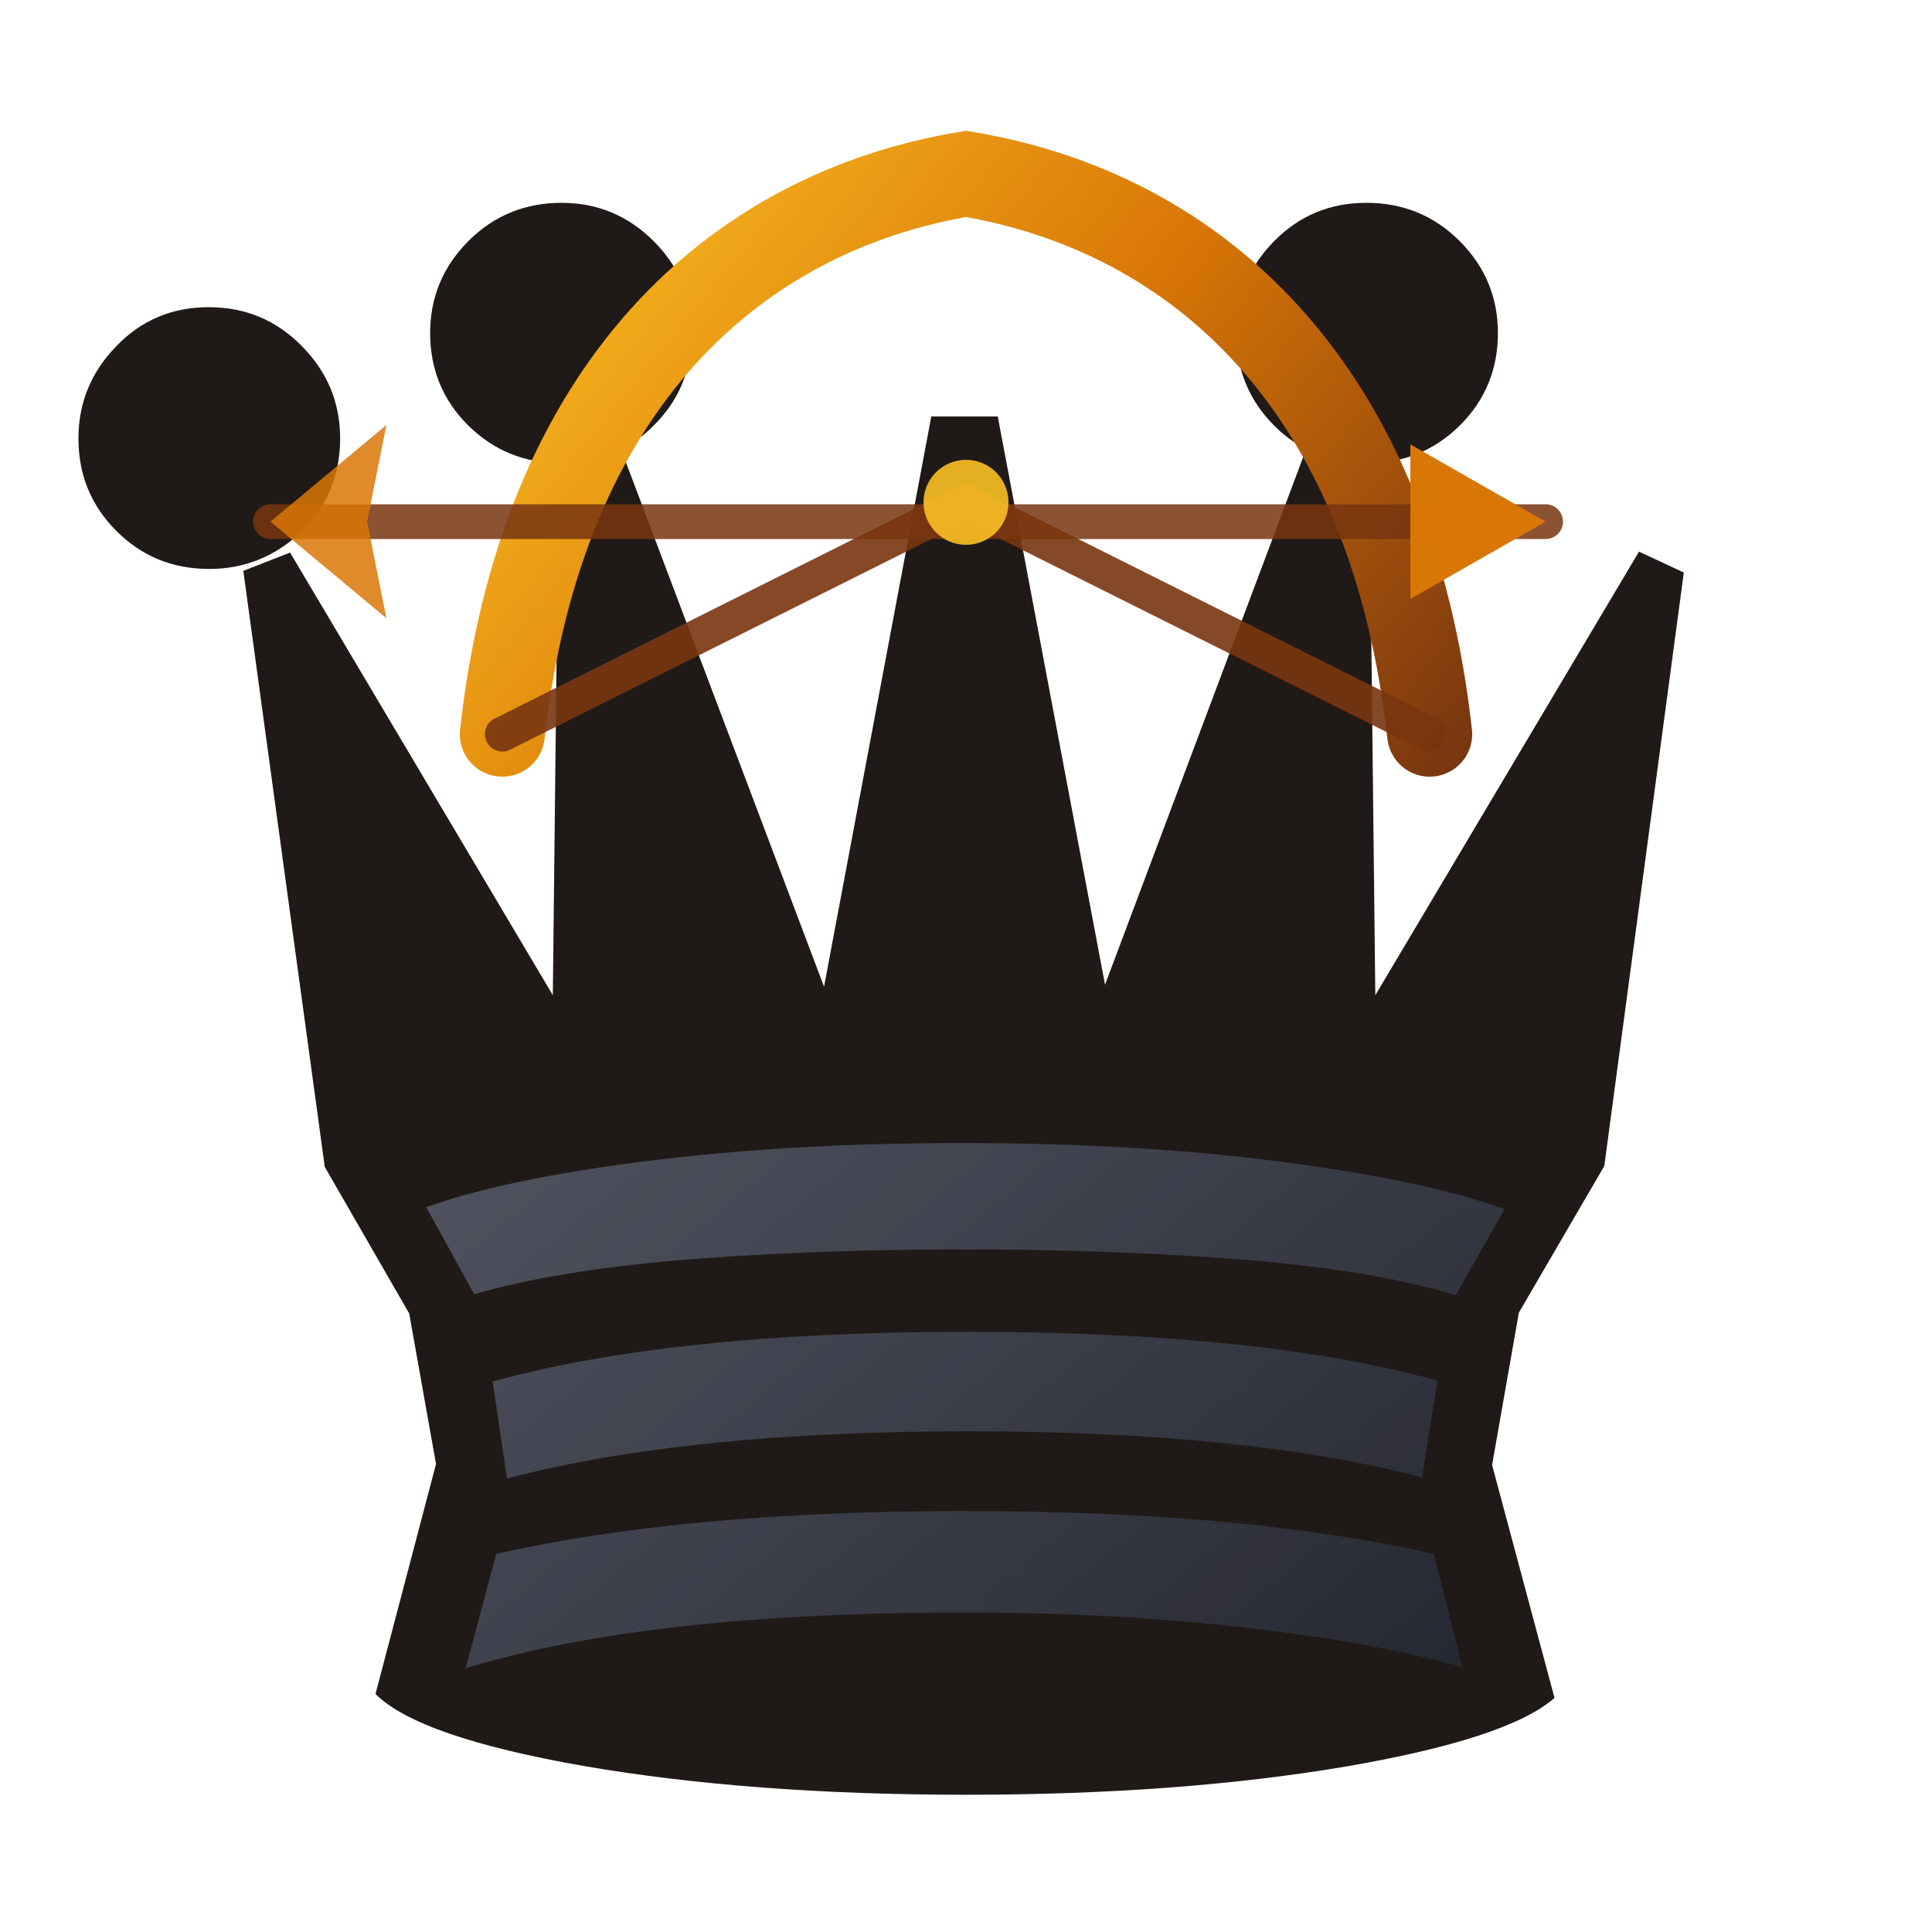
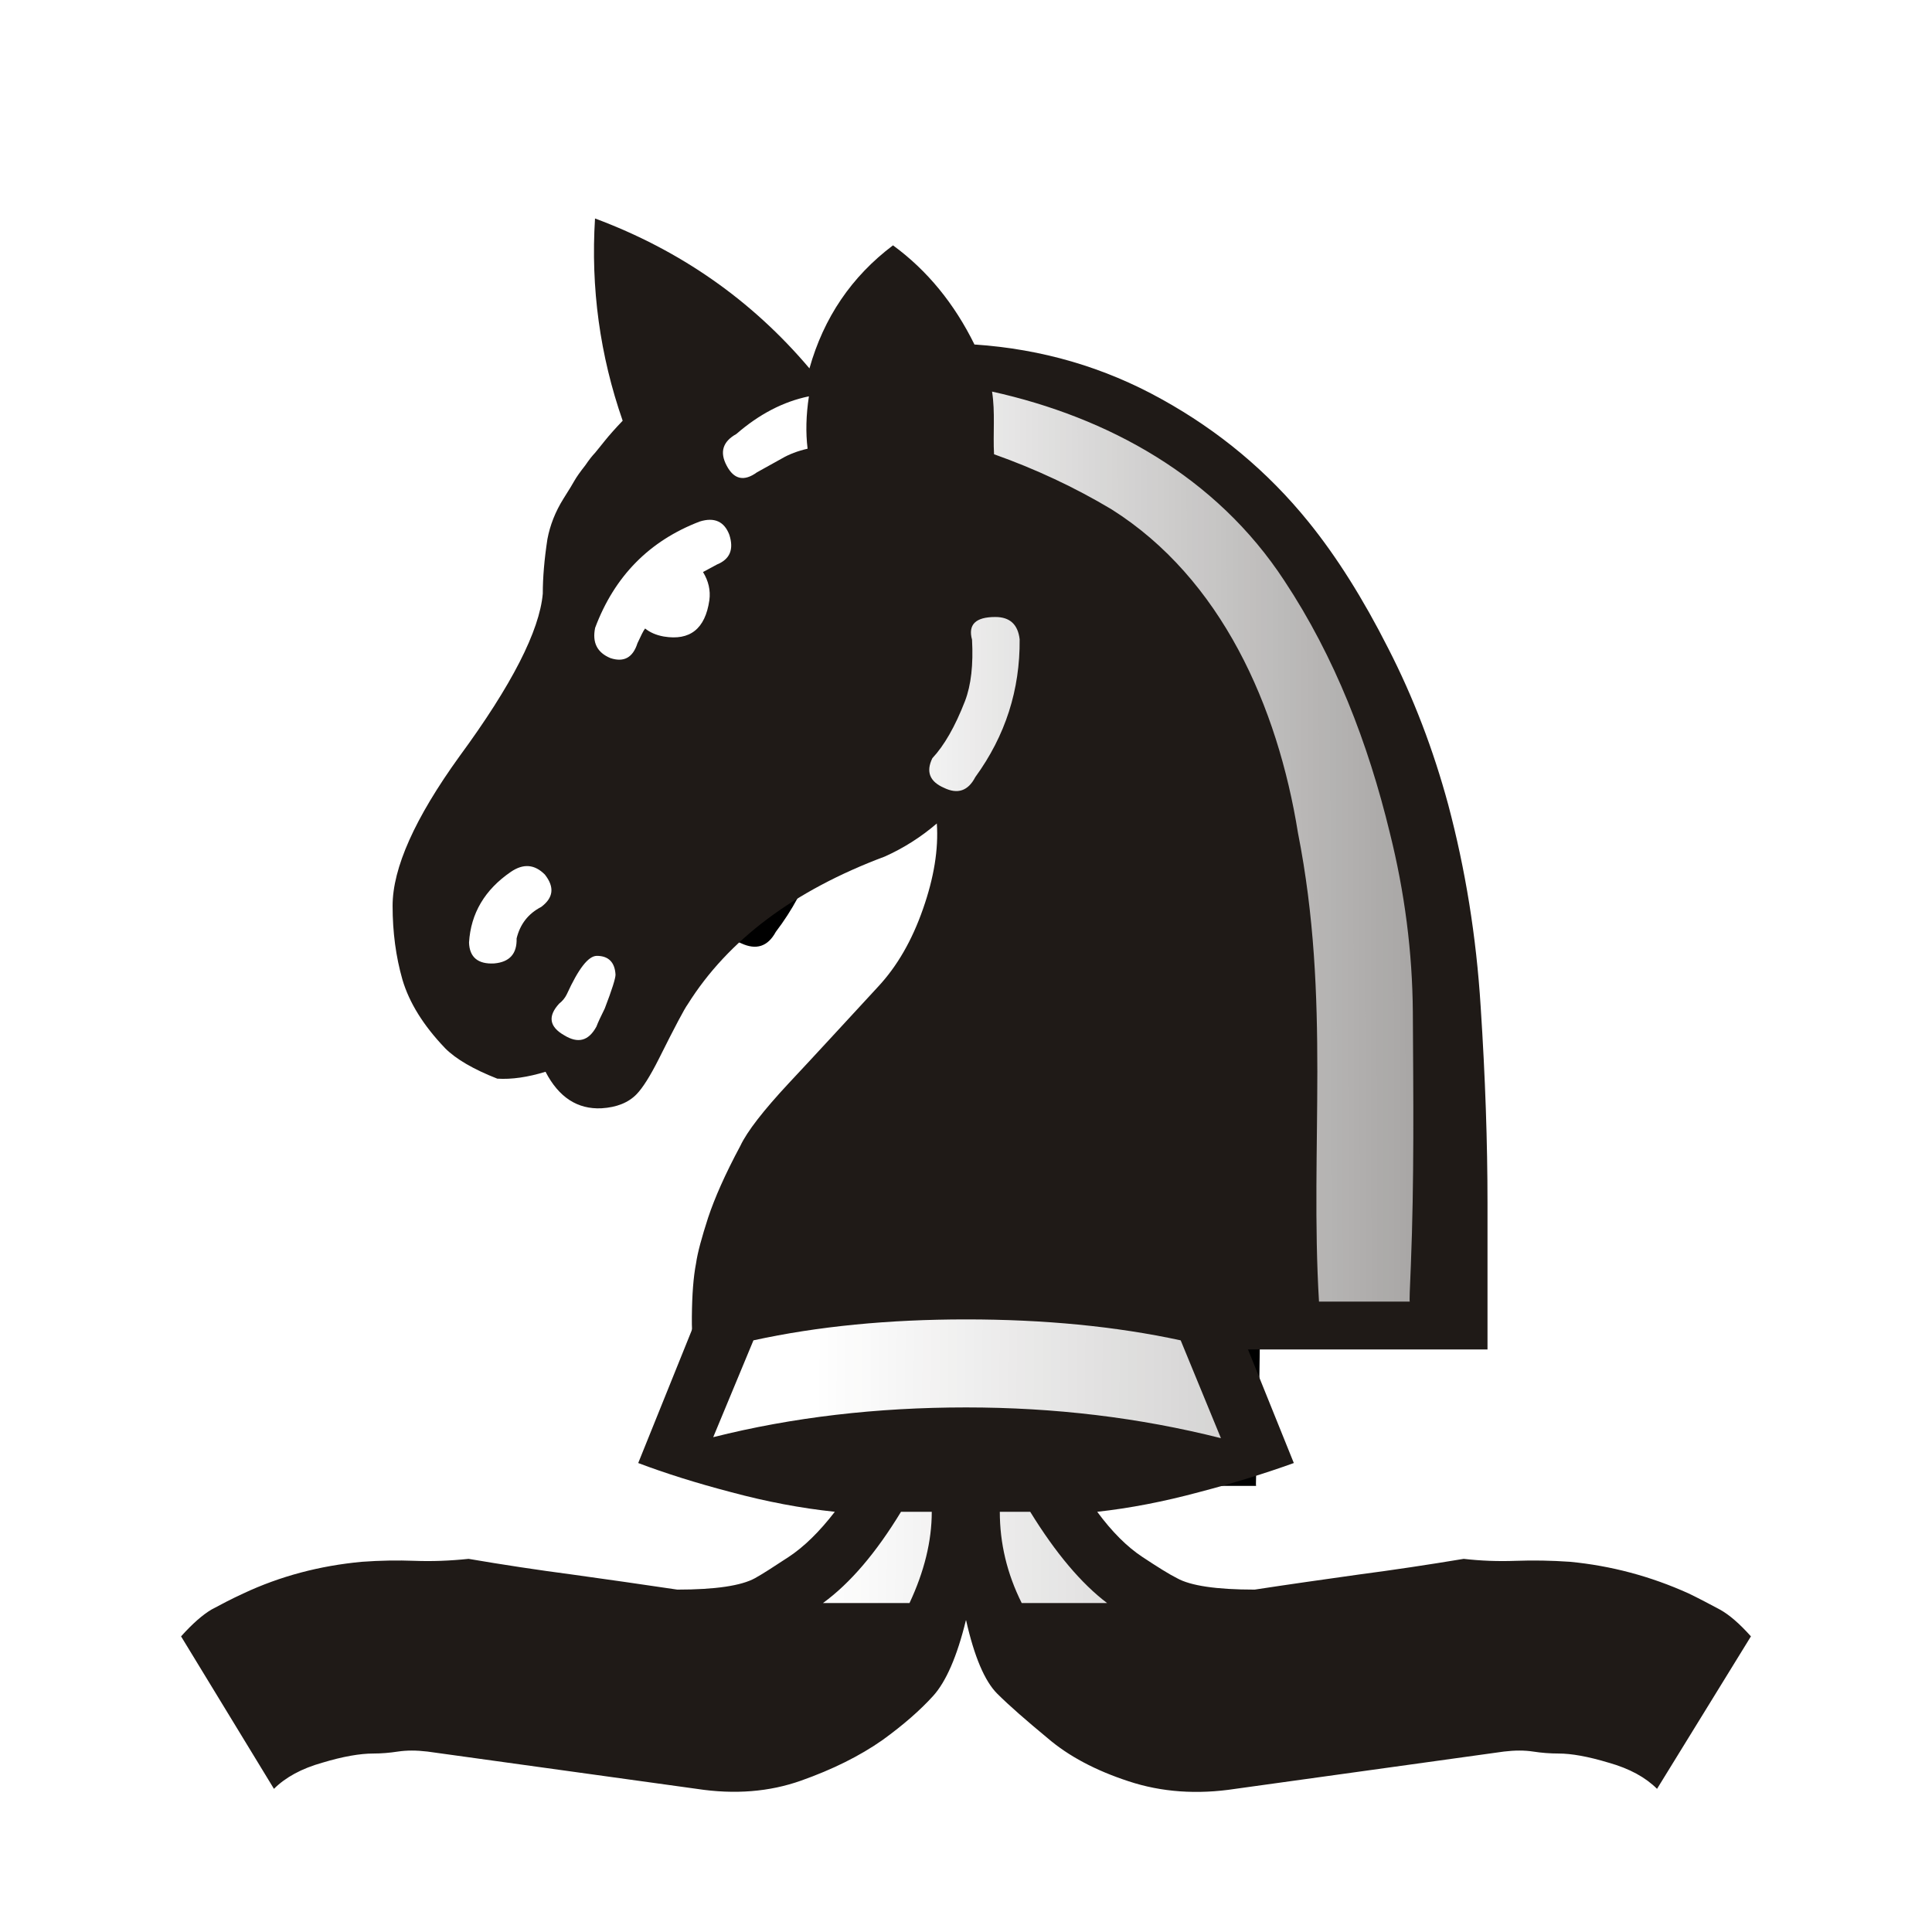
- <svg xmlns="http://www.w3.org/2000/svg" viewBox="0 0 50 50" width="50mm" height="50mm" clip-rule="evenodd" fill-rule="evenodd" image-rendering="optimizeQuality" shape-rendering="geometricPrecision">
-   <defs>
-     <linearGradient id="bA-body" gradientUnits="userSpaceOnUse" x1="10" y1="8" x2="42" y2="47">
-       <stop offset="0" stop-color="#484c5c" />
-       <stop offset="1" stop-color="#1c1e28" />
+ <svg xmlns="http://www.w3.org/2000/svg" id="svg4546" version="1.1" viewBox="0 0 50 50" clip-rule="evenodd" fill-rule="evenodd" image-rendering="optimizeQuality" shape-rendering="geometricPrecision" height="177.17" width="177.17">
+   <defs id="defs4540">
+     <linearGradient gradientUnits="userSpaceOnUse" y2="37.469" x2="77.67" y1="37.1" x1="21.09" id="0-90">
+       <stop id="stop5246" stop-color="#fff" />
+       <stop id="stop5248" stop-opacity="0" stop-color="#fff" offset="1" />
    </linearGradient>
-     <linearGradient id="bA-bow" gradientUnits="userSpaceOnUse" x1="14" y1="4" x2="36" y2="22">
-       <stop offset="0" stop-color="#fbbf24" />
-       <stop offset="0.5" stop-color="#d97706" />
-       <stop offset="1" stop-color="#78350f" />
+     <linearGradient gradientUnits="userSpaceOnUse" y2="37.469" x2="77.64" y1="37.592" x1="21.253" id="0-6" gradientTransform="matrix(0.8627342,0,0,0.8627342,1.424805,-2.509878)">
+       <stop id="stop5894" stop-color="#fff" />
+       <stop id="stop5896" stop-opacity="0" stop-color="#fff" offset="1" />
    </linearGradient>
-     <linearGradient id="bA-shimmer" gradientUnits="userSpaceOnUse" x1="10" y1="8" x2="42" y2="47">
-       <stop offset="0" stop-color="#fff" stop-opacity="0.18" />
-       <stop offset="1" stop-color="#fff" stop-opacity="0" />
-     </linearGradient>
+     <clipPath id="clipPath2016" clipPathUnits="userSpaceOnUse">
+       <rect y="33.686" x="3.602" height="15.042" width="44.068" id="rect2018" style="opacity:1;fill:#d40000;fill-opacity:1;stroke:#000000;stroke-width:0.198;stroke-linecap:square;stroke-linejoin:miter;stroke-miterlimit:4;stroke-dasharray:none;stroke-opacity:1;paint-order:normal" />
+     </clipPath>
  </defs>
-   <path d="M44.541 14.723c-.94 0-1.744-.33-2.404-.982-.66-.652-.991-1.448-.991-2.396 0-.923.33-1.719.99-2.388.66-.677 1.465-1.007 2.405-1.007.931 0 1.727.33 2.388 1.007.66.67.99 1.465.99 2.388 0 .948-.33 1.744-.99 2.396a3.28 3.28 0 0 1-2.388.982zm-4.31 29.219c-.812.71-2.633 1.304-5.46 1.786-2.828.474-6.088.72-9.771.72-3.75 0-7.053-.254-9.898-.745-2.844-.5-4.64-1.118-5.384-1.863l1.566-5.952-.694-3.895L8.405 30.2 6.297 14.774l1.21-.474 6.8 11.455.152-13.64 1.685-.296 5.182 13.716 2.776-14.757h1.72l2.776 14.706L33.73 11.82l1.71.296.153 13.64 6.824-11.48 1.16.541-2.058 15.359-2.21 3.793-.694 3.945zM14.535 11.989c-.948 0-1.752-.322-2.413-.974-.66-.652-.99-1.456-.99-2.396 0-.923.33-1.719.99-2.38s1.465-.99 2.413-.99c.923 0 1.719.33 2.38.99s.99 1.457.99 2.38c0 .94-.33 1.744-.99 2.396a3.266 3.266 0 0 1-2.38.974zm20.828 0c-.94 0-1.736-.322-2.387-.974-.652-.652-.982-1.456-.982-2.396 0-.923.33-1.719.982-2.38s1.447-.99 2.387-.99c.948 0 1.753.33 2.413.99s.99 1.457.99 2.38c0 .94-.33 1.744-.99 2.396-.66.652-1.465.974-2.413.974zM5.4 14.723c-.94 0-1.736-.33-2.388-.982-.652-.652-.982-1.448-.982-2.396 0-.923.33-1.719.982-2.388C3.664 8.28 4.46 7.95 5.4 7.95c.948 0 1.744.33 2.413 1.007.66.67.99 1.465.99 2.388 0 .948-.33 1.744-.99 2.396a3.323 3.323 0 0 1-2.413.982zm39.141 0c-.94 0-1.744-.33-2.404-.982-.66-.652-.991-1.448-.991-2.396 0-.923.33-1.719.99-2.388.66-.677 1.465-1.007 2.405-1.007.931 0 1.727.33 2.388 1.007.66.67.99 1.465.99 2.388 0 .948-.33 1.744-.99 2.396a3.28 3.28 0 0 1-2.388.982z" fill="#1f1a17" />
-   <path d="M37.2 35.73c-3.04-.84-7.095-1.262-12.15-1.262-5.096 0-9.194.431-12.301 1.286l.372 2.507c3.124-.813 7.095-1.22 11.93-1.22 4.809 0 8.729.398 11.752 1.194zm1.736-4.437c-1.372-.5-3.302-.906-5.791-1.228-2.49-.322-5.233-.483-8.247-.483-2.946 0-5.638.153-8.085.458-2.447.304-4.378.702-5.783 1.202l1.245 2.252c1.388-.406 3.191-.703 5.41-.89 2.21-.177 4.631-.27 7.264-.27s5.063.093 7.29.27c2.235.187 4.047.492 5.436.915zm-1.092 11.853l-.737-2.93c-3.226-.736-7.281-1.109-12.158-1.109-4.826 0-8.864.373-12.107 1.11l-.788 2.954c3.142-.956 7.443-1.44 12.92-1.44 2.625 0 5.072.136 7.316.399 2.252.262 4.106.601 5.554 1.016z" fill="url(#bA-body)" />
-   <path d="M37.2 35.73c-3.04-.84-7.095-1.262-12.15-1.262-5.096 0-9.194.431-12.301 1.286l.372 2.507c3.124-.813 7.095-1.22 11.93-1.22 4.809 0 8.729.398 11.752 1.194zm1.736-4.437c-1.372-.5-3.302-.906-5.791-1.228-2.49-.322-5.233-.483-8.247-.483-2.946 0-5.638.153-8.085.458-2.447.304-4.378.702-5.783 1.202l1.245 2.252c1.388-.406 3.191-.703 5.41-.89 2.21-.177 4.631-.27 7.264-.27s5.063.093 7.29.27c2.235.187 4.047.492 5.436.915zm-1.092 11.853l-.737-2.93c-3.226-.736-7.281-1.109-12.158-1.109-4.826 0-8.864.373-12.107 1.11l-.788 2.954c3.142-.956 7.443-1.44 12.92-1.44 2.625 0 5.072.136 7.316.399 2.252.262 4.106.601 5.554 1.016z" fill="url(#bA-shimmer)" />
-   <path d="M 13 19 C 14 10 19 5.5 25 4.5 C 31 5.5 36 10 37 19" fill="none" stroke="url(#bA-bow)" stroke-width="2.2" stroke-linecap="round" />
-   <path d="M 13 19 L 25 13 L 37 19" fill="none" stroke="#78350f" stroke-width="0.9" stroke-linecap="round" stroke-linejoin="round" opacity="0.9" />
-   <line x1="7" y1="13.5" x2="40" y2="13.5" stroke="#78350f" stroke-width="0.9" stroke-linecap="round" opacity="0.85" />
-   <polygon points="40,13.5 36.5,11.5 36.5,15.5" fill="#d97706" />
-   <path d="M7 13.5 L10 11 L9.5 13.5 L10 16 Z" fill="#d97706" opacity="0.85" />
-   <circle cx="25" cy="13" r="1.1" fill="#fbbf24" opacity="0.9" />
+   <g transform="matrix(0.8627342,0,0,0.8627342,-5.433077,-1.627545)" id="g5223">
+     <g transform="matrix(0.8590506,0,0,0.8590506,7.060582,8.066086)" id="g5227">
+       <path id="path4544" d="m 26.202,25.347 c 1.16,-1.524 1.727,-3.217 1.71,-5.08 -0.068,-0.55 -0.381,-0.821 -0.94,-0.821 -0.762,0 -1.058,0.279 -0.898,0.838 0.051,0.914 -0.034,1.668 -0.271,2.261 -0.381,0.94 -0.804,1.642 -1.261,2.108 -0.254,0.5 -0.102,0.864 0.449,1.092 0.525,0.245 0.931,0.119 1.211,-0.398 m 16.773,19.345 c -0.017,0 0,-0.449 0.042,-1.346 0.131,-3.107 0.095,-6.221 0.076,-9.33 -0.017,-2.21 -0.313,-4.411 -0.889,-6.613 -0.84,-3.31 -2.124,-6.485 -4.072,-9.296 -2.634,-3.845 -6.814,-6.03 -11.286,-6.976 0.126,0.766 0.033,1.54 0.076,2.311 1.6,0.542 3.116,1.219 4.538,2.032 4.241,2.554 6.414,7.275 7.197,11.93 1.272,6.154 0.453,11.557 0.813,17.289 h 3.505" style="fill-opacity:1" />
+     </g>
+   </g>
+   <g id="g2074">
+     <g id="g2055" transform="matrix(0.7769035,0,0,0.8133767,6.572664,4.364131)">
+       <path id="path5901" d="m 24.011,5.596 c 2.242,0.146 4.314,0.723 6.231,1.743 1.907,1.008 3.535,2.308 4.88,3.894 0.942,1.11 1.826,2.454 2.659,4.025 0.84,1.563 1.505,3.228 2.002,4.981 0.569,2.046 0.935,4.185 1.081,6.435 0.154,2.242 0.227,4.322 0.227,6.238 v 4.66 c 0,0 -1.11,0 -3.331,0 -2.213,0 -5.091,0 -8.636,0 H 14.77 c -0.131,0 -0.19,-0.35 -0.183,-1.045 0.007,-0.701 0.051,-1.264 0.139,-1.694 0.051,-0.343 0.19,-0.826 0.402,-1.454 0.219,-0.628 0.569,-1.388 1.074,-2.286 0.226,-0.46 0.767,-1.125 1.622,-2.002 0.862,-0.877 1.841,-1.899 2.958,-3.053 0.643,-0.657 1.14,-1.483 1.505,-2.484 0.365,-0.993 0.519,-1.899 0.46,-2.718 -0.526,0.431 -1.103,0.782 -1.734,1.052 -3.024,1.081 -5.22,2.651 -6.566,4.704 -0.103,0.131 -0.424,0.708 -0.965,1.743 -0.285,0.541 -0.533,0.913 -0.731,1.11 -0.27,0.27 -0.665,0.424 -1.176,0.453 C 10.779,29.933 10.157,29.554 9.712,28.736 9.113,28.911 8.58,28.984 8.105,28.955 7.309,28.656 6.731,28.334 6.371,27.99 5.64,27.26 5.173,26.537 4.946,25.806 4.727,25.075 4.618,24.294 4.618,23.454 c 0,-1.198 0.738,-2.783 2.228,-4.755 1.743,-2.265 2.666,-3.995 2.775,-5.176 0,-0.512 0.051,-1.089 0.154,-1.734 0.088,-0.446 0.263,-0.871 0.533,-1.285 0.19,-0.285 0.314,-0.482 0.373,-0.584 0.066,-0.11 0.183,-0.27 0.358,-0.482 0.124,-0.175 0.234,-0.307 0.322,-0.394 0.08,-0.095 0.19,-0.219 0.322,-0.38 0.154,-0.183 0.35,-0.394 0.599,-0.643 -0.759,-2.082 -1.066,-4.229 -0.921,-6.435 2.834,1.008 5.22,2.597 7.143,4.77 0.475,-1.614 1.403,-2.922 2.783,-3.915 1.14,0.796 2.046,1.856 2.718,3.163" style="fill:#1f1a17;stroke-width:0.863" />
+       <path id="path5903" d="m 14.959,12.835 c 0.314,-0.16 0.468,-0.241 0.468,-0.241 0.431,-0.168 0.563,-0.482 0.409,-0.942 -0.168,-0.424 -0.497,-0.569 -0.986,-0.424 -1.68,0.613 -2.842,1.743 -3.485,3.382 -0.102,0.468 0.066,0.789 0.512,0.965 0.445,0.139 0.745,-0.015 0.898,-0.475 0.117,-0.241 0.198,-0.402 0.255,-0.468 0.16,0.124 0.365,0.211 0.621,0.255 0.871,0.139 1.38,-0.241 1.519,-1.154 0.044,-0.314 -0.029,-0.613 -0.212,-0.898 m -3.55,14.463 c 0.051,-0.131 0.146,-0.322 0.278,-0.577 0.241,-0.599 0.358,-0.957 0.358,-1.074 -0.022,-0.394 -0.234,-0.599 -0.621,-0.599 -0.285,0 -0.613,0.409 -1.001,1.22 -0.059,0.117 -0.146,0.219 -0.255,0.299 -0.387,0.402 -0.329,0.738 0.168,1.008 0.46,0.27 0.811,0.183 1.074,-0.278 m 12.622,-7.94 c 1.001,-1.315 1.49,-2.775 1.475,-4.383 -0.059,-0.475 -0.329,-0.708 -0.811,-0.708 -0.657,0 -0.913,0.241 -0.775,0.723 0.044,0.789 -0.029,1.439 -0.234,1.951 -0.329,0.811 -0.694,1.417 -1.088,1.819 -0.219,0.431 -0.088,0.745 0.387,0.942 0.453,0.211 0.803,0.103 1.045,-0.343 M 18.442,8.91 c -0.066,-0.512 -0.051,-1.066 0.044,-1.665 -0.855,0.168 -1.658,0.569 -2.417,1.198 -0.453,0.241 -0.563,0.577 -0.322,1.008 0.241,0.438 0.577,0.512 1.008,0.212 0.299,-0.16 0.577,-0.307 0.826,-0.438 0.248,-0.139 0.533,-0.241 0.862,-0.314 m 20.059,27.136 c -0.015,0 0,-0.387 0.036,-1.161 0.113,-2.681 0.082,-5.367 0.066,-8.049 -0.015,-1.907 -0.27,-3.806 -0.767,-5.705 -0.725,-2.856 -1.832,-5.595 -3.513,-8.02 -2.272,-3.317 -5.879,-5.202 -9.737,-6.018 0.109,0.661 0.028,1.329 0.066,1.994 1.38,0.468 2.688,1.052 3.915,1.753 3.659,2.203 5.534,6.276 6.209,10.292 1.097,5.309 0.391,9.971 0.701,14.916 h 3.024 M 9.567,23.492 c 0.409,-0.292 0.453,-0.628 0.124,-1.03 -0.343,-0.329 -0.716,-0.358 -1.132,-0.088 -0.871,0.569 -1.336,1.322 -1.395,2.25 0.015,0.468 0.299,0.694 0.84,0.665 0.512,-0.044 0.76,-0.307 0.745,-0.796 0.116,-0.453 0.387,-0.789 0.818,-1.001" style="fill:url(#0-6);stroke-width:0.863" />
+     </g>
+     <g transform="translate(-0.00299985,-0.2259529)" id="g2014" clip-path="url(#clipPath2016)">
+       <path style="fill:#1f1a17" id="path1452" d="m 25,42.16 c -0.229,0.94 -0.517,1.592 -0.847,1.956 -0.33,0.364 -0.762,0.745 -1.312,1.143 -0.593,0.415 -1.295,0.762 -2.108,1.05 -0.813,0.288 -1.71,0.364 -2.701,0.212 l -6.968,-0.965 c -0.288,-0.034 -0.533,-0.034 -0.762,0 -0.22,0.034 -0.432,0.051 -0.635,0.051 -0.347,0 -0.787,0.076 -1.321,0.237 -0.542,0.152 -0.957,0.381 -1.253,0.677 L 4.689,42.575 c 0.296,-0.33 0.559,-0.559 0.787,-0.694 0.237,-0.127 0.508,-0.271 0.821,-0.415 0.957,-0.449 1.981,-0.72 3.073,-0.821 0.466,-0.034 0.923,-0.042 1.363,-0.025 0.449,0.017 0.914,0 1.397,-0.051 0.889,0.152 1.786,0.288 2.684,0.406 0.906,0.127 1.812,0.254 2.718,0.39 0.991,0 1.66,-0.102 2.01,-0.296 0.186,-0.102 0.474,-0.288 0.872,-0.55 0.398,-0.262 0.796,-0.652 1.194,-1.168 -0.881,-0.093 -1.77,-0.262 -2.684,-0.508 -0.906,-0.237 -1.71,-0.491 -2.404,-0.754 l 2.582,-6.401 c -1.295,-0.745 -2.193,-1.338 -2.709,-1.795 -0.508,-0.457 -0.914,-0.982 -1.211,-1.575 -0.432,-0.762 -0.711,-1.499 -0.83,-2.21 -0.127,-0.711 -0.178,-1.346 -0.161,-1.913 0.017,-0.991 0.245,-2.083 0.703,-3.285 0.457,-1.194 1.312,-2.269 2.565,-3.209 1.041,-0.796 2.066,-1.617 3.057,-2.455 0.991,-0.847 1.973,-1.829 2.946,-2.955 -1.219,-0.627 -1.829,-1.626 -1.829,-2.997 0,-0.931 0.322,-1.719 0.974,-2.388 0.652,-0.66 1.456,-0.991 2.396,-0.991 0.923,0 1.719,0.33 2.379,0.991 0.66,0.669 0.991,1.456 0.991,2.388 0,1.355 -0.61,2.354 -1.829,2.997 0.957,1.126 1.93,2.108 2.913,2.955 0.982,0.838 2.02,1.659 3.09,2.455 1.236,0.94 2.083,2.01 2.523,3.209 0.449,1.202 0.694,2.295 0.72,3.285 0,0.567 -0.051,1.202 -0.169,1.913 -0.118,0.711 -0.381,1.448 -0.796,2.21 -0.33,0.593 -0.745,1.118 -1.253,1.575 -0.5,0.457 -1.389,1.05 -2.667,1.795 l 2.582,6.401 c -0.728,0.263 -1.549,0.517 -2.455,0.754 -0.914,0.246 -1.787,0.415 -2.633,0.508 0.381,0.517 0.771,0.906 1.168,1.168 0.398,0.263 0.694,0.449 0.897,0.55 0.347,0.195 1.016,0.296 2.01,0.296 0.889,-0.136 1.787,-0.263 2.692,-0.39 0.898,-0.118 1.803,-0.254 2.718,-0.406 0.44,0.051 0.889,0.068 1.346,0.051 0.457,-0.017 0.923,-0.008 1.406,0.025 1.058,0.102 2.083,0.373 3.073,0.821 0.296,0.144 0.567,0.288 0.804,0.415 0.245,0.135 0.508,0.364 0.804,0.694 l -2.43,3.946 c -0.296,-0.296 -0.711,-0.525 -1.253,-0.677 -0.533,-0.161 -0.965,-0.237 -1.295,-0.237 -0.22,0 -0.44,-0.017 -0.66,-0.051 -0.22,-0.034 -0.474,-0.034 -0.754,0 l -6.951,0.965 c -0.991,0.152 -1.913,0.085 -2.76,-0.195 -0.855,-0.279 -1.558,-0.652 -2.1,-1.118 C 26.572,44.759 26.132,44.378 25.81,44.057 25.488,43.735 25.217,43.1 25.006,42.16" />
+       <path style="fill:url(#0-90)" id="path1454" d="m 24.09,23.705 v 2.108 c 0,0.61 0.305,0.914 0.914,0.914 0.61,0 0.914,-0.305 0.914,-0.914 v -2.134 h 2.235 c 0.576,0 0.872,-0.296 0.872,-0.897 0,-0.593 -0.296,-0.889 -0.872,-0.889 h -2.235 v -2.235 c 0,-0.61 -0.305,-0.914 -0.914,-0.914 -0.61,0 -0.914,0.305 -0.914,0.914 v 2.235 h -2.184 c -0.584,0 -0.872,0.296 -0.872,0.889 0,0.601 0.288,0.897 0.872,0.897 l 2.184,0.025 m 7.51,13.741 -1.041,-2.531 c -1.685,-0.364 -3.539,-0.542 -5.554,-0.542 -1.998,0 -3.835,0.178 -5.503,0.542 l -1.041,2.506 c 2.049,-0.516 4.233,-0.77 6.545,-0.77 2.286,0 4.479,0.262 6.596,0.796 m -2.083,-5.114 -0.72,-1.736 v -0.669 c -1.253,-0.178 -2.523,-0.271 -3.793,-0.271 -1.236,0 -2.498,0.093 -3.768,0.271 l -0.025,0.669 -0.669,1.736 c 1.405,-0.246 2.887,-0.373 4.462,-0.373 1.592,0 3.09,0.127 4.513,0.373 m -0.864,9.381 c -0.66,-0.499 -1.329,-1.287 -1.99,-2.362 h -0.787 c 0,0.813 0.186,1.6 0.567,2.362 h 2.21 m -5.114,0 c 0.381,-0.813 0.576,-1.6 0.576,-2.362 h -0.796 c -0.643,1.058 -1.312,1.846 -2.02,2.362 h 2.235" />
+     </g>
+   </g>
</svg>
